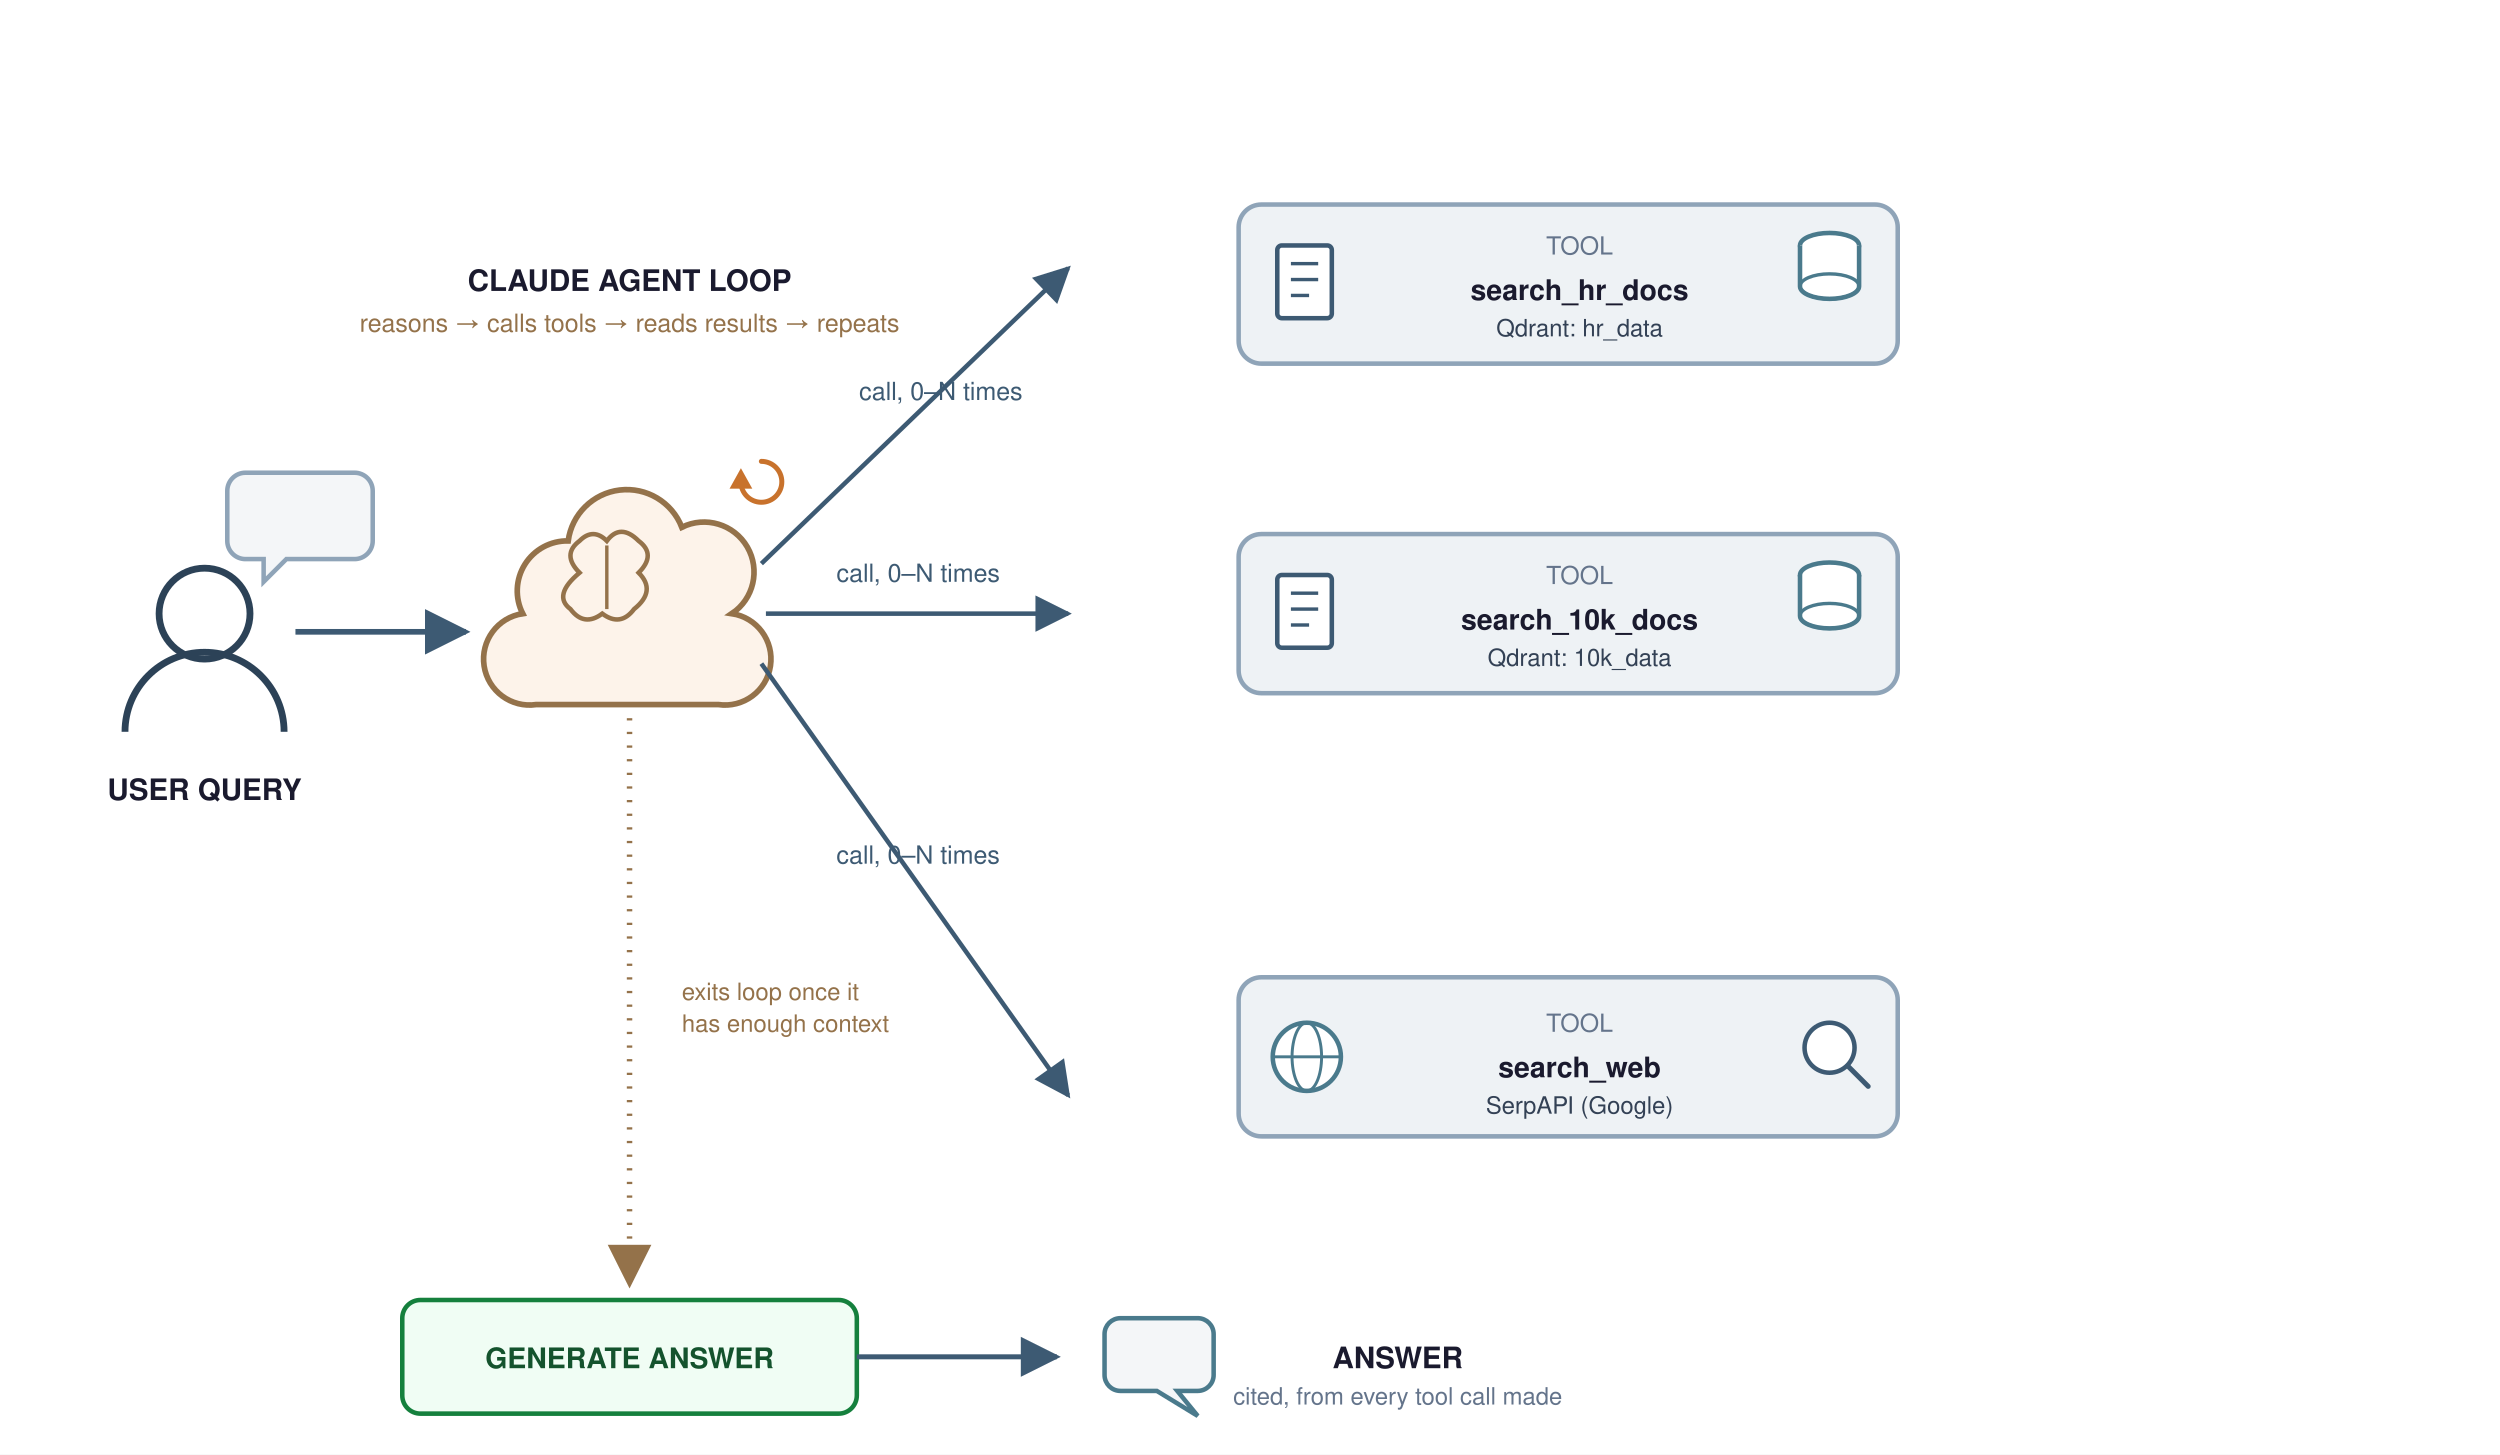
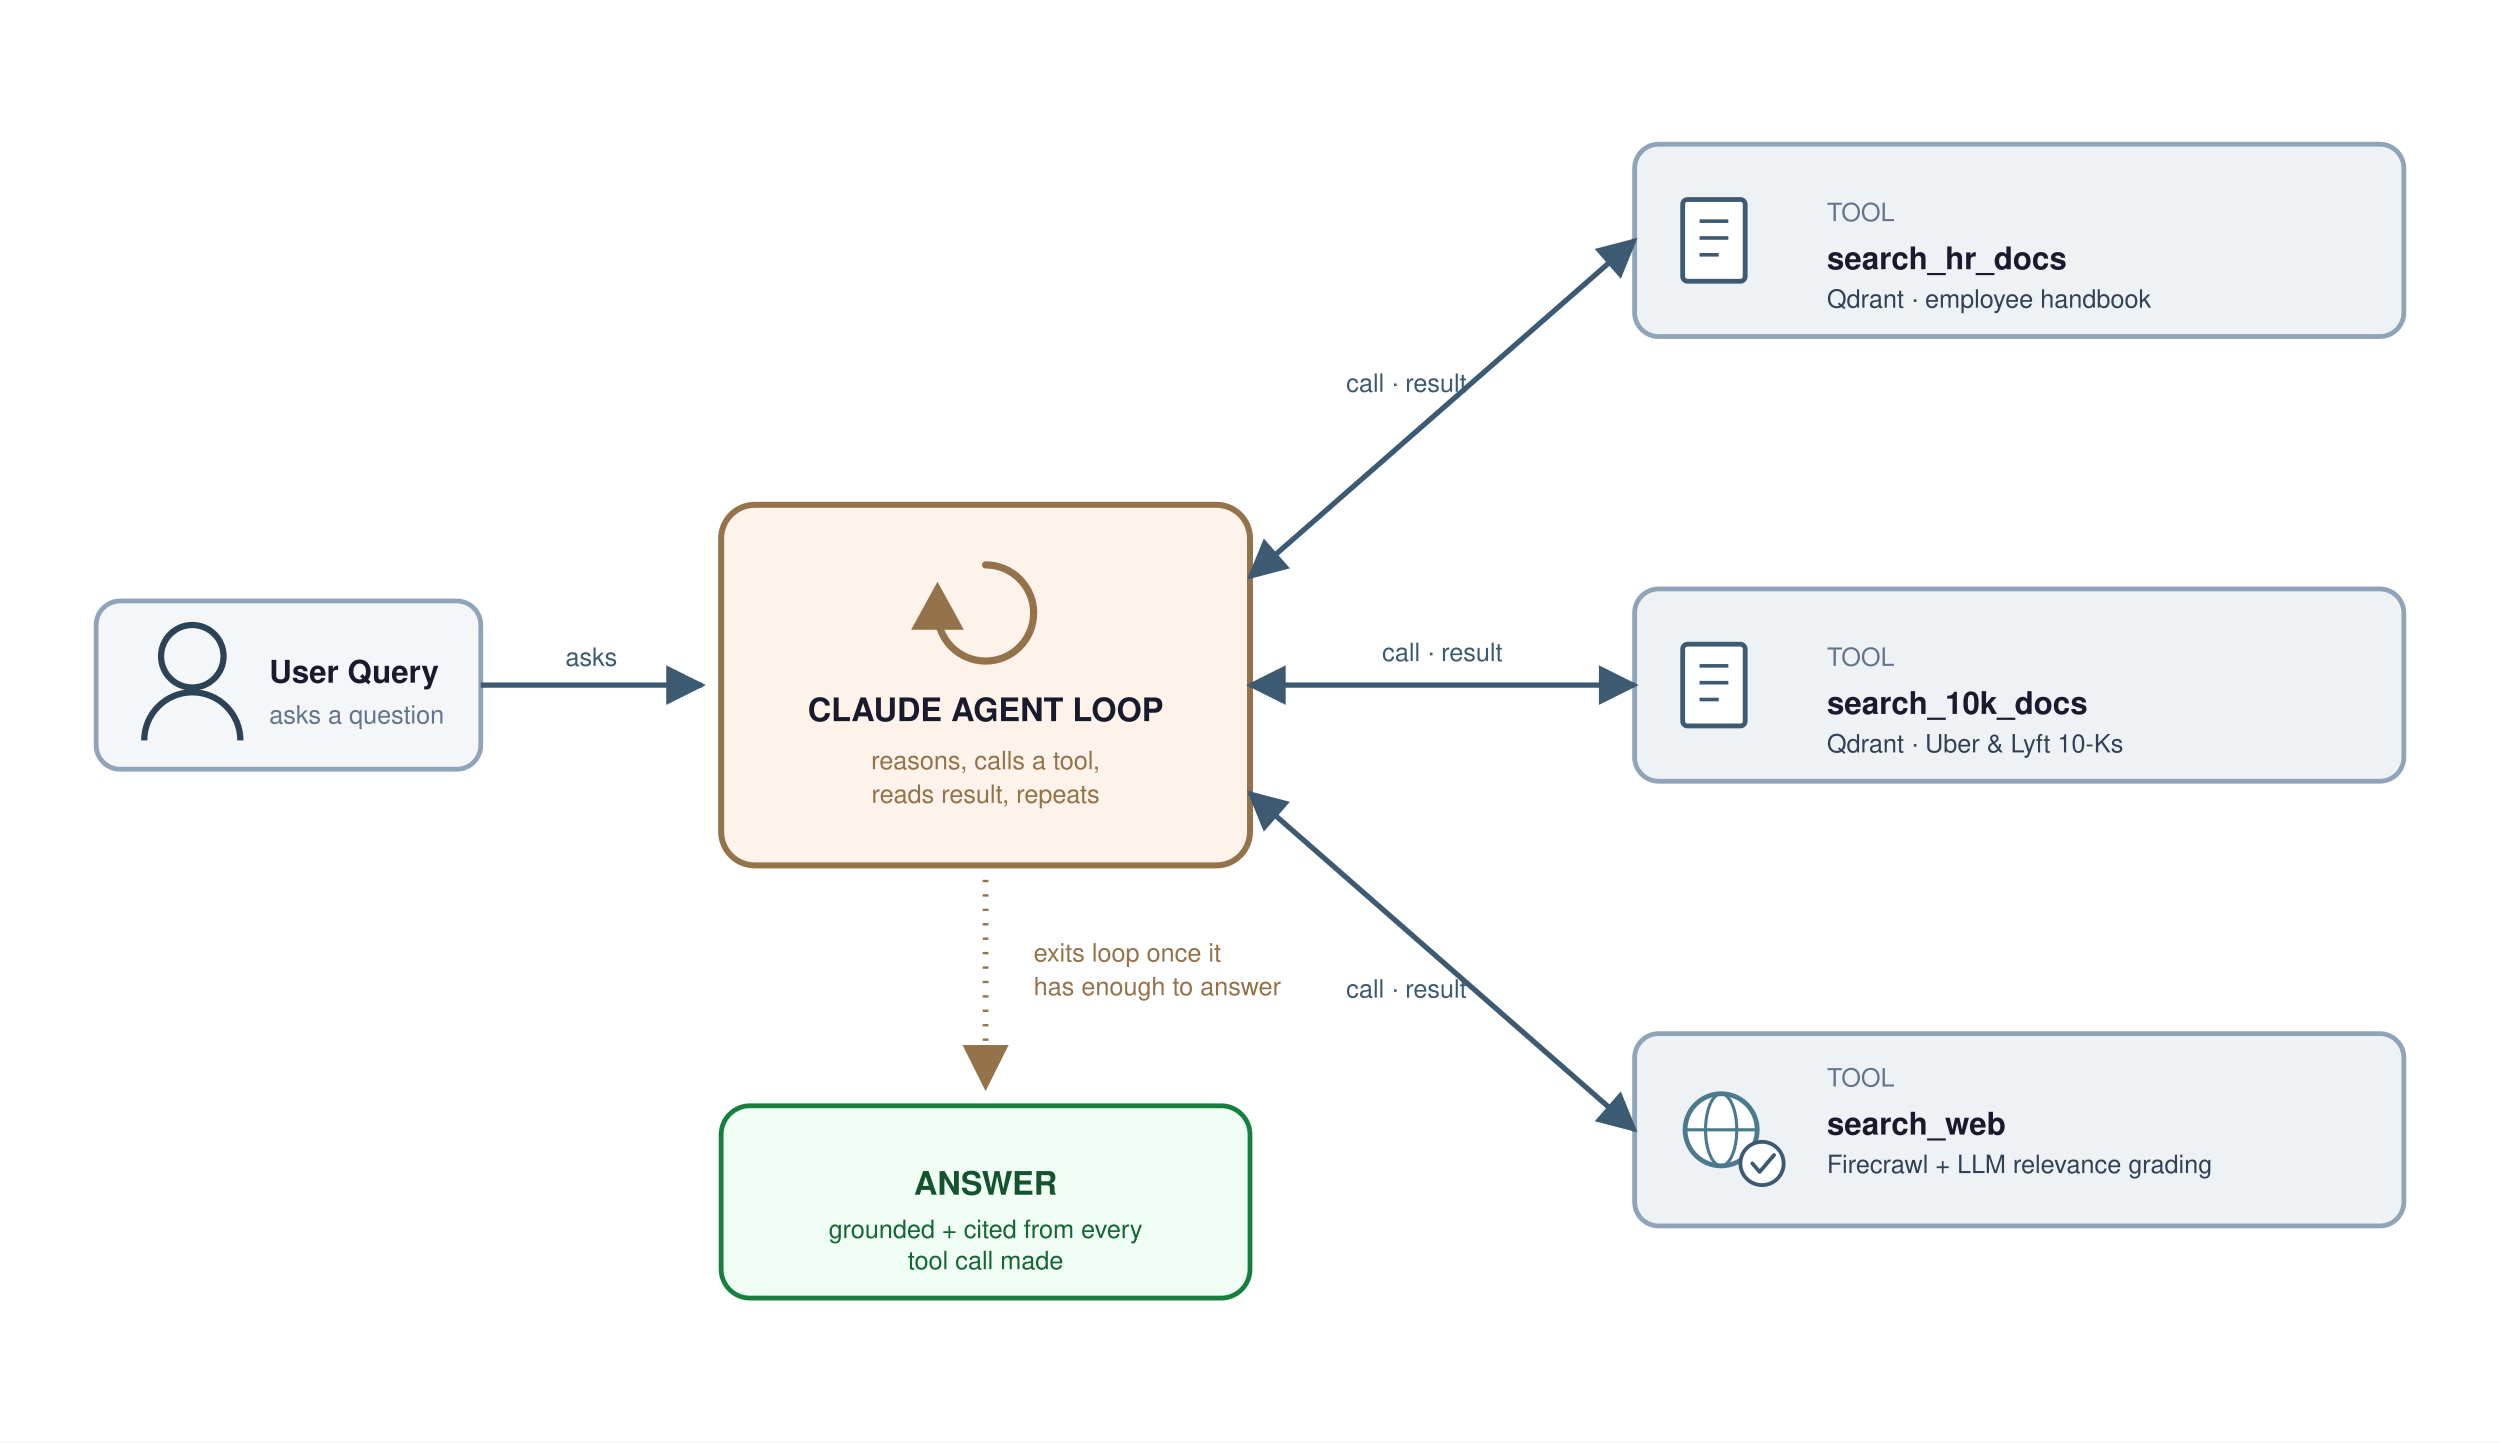
- <svg xmlns="http://www.w3.org/2000/svg" viewBox="0 0 1100 640" font-family="Helvetica, Arial, sans-serif">
+ <svg xmlns="http://www.w3.org/2000/svg" viewBox="0 0 1040 600" font-family="Helvetica, Arial, sans-serif" role="img" aria-label="A user query enters the Claude agent loop, which calls the search_hr_docs, search_10k_docs, and search_web tools, reads each result, repeats as needed, then exits with a cited answer.">
  <defs>
-     <marker id="arrC" viewBox="0 0 10 10" refX="9" refY="5" markerWidth="8" markerHeight="8" orient="auto-start-reverse">
+     <marker id="arrC" viewBox="0 0 10 10" refX="9" refY="5" markerWidth="7.5" markerHeight="7.5" orient="auto-start-reverse">
      <path d="M0,0 L10,5 L0,10 z" fill="#3d5a73" />
    </marker>
    <marker id="arrE" viewBox="0 0 10 10" refX="9" refY="5" markerWidth="8" markerHeight="8" orient="auto-start-reverse">
      <path d="M0,0 L10,5 L0,10 z" fill="#94724a" />
    </marker>
  </defs>
-   <rect x="0" y="0" width="1100" height="640" fill="#ffffff" />
-   <path d="M108,208 h48 a8,8 0 0 1 8,8 v22 a8,8 0 0 1 -8,8 h-30 l-10,10 v-10 h-8 a8,8 0 0 1 -8,-8 v-22 a8,8 0 0 1 8,-8 z" fill="#f4f6f8" stroke="#8fa4b8" stroke-width="2" />
-   <circle cx="90" cy="270" r="20" fill="none" stroke="#2c4257" stroke-width="3" />
-   <path d="M55,322 a35,35 0 0 1 70,0" fill="none" stroke="#2c4257" stroke-width="3" />
-   <text x="90" y="352" text-anchor="middle" font-size="13" font-weight="700" fill="#1a1a2e">USER QUERY</text>
-   <line x1="130" y1="278" x2="205" y2="278" stroke="#3d5a73" stroke-width="2.5" marker-end="url(#arrC)" />
-   <text x="277" y="128" text-anchor="middle" font-size="13" font-weight="700" fill="#1a1a2e">CLAUDE AGENT LOOP</text>
-   <text x="277" y="146" text-anchor="middle" font-size="11" fill="#94724a">reasons → calls tools → reads results → repeats</text>
-   <path d="M230,270            a22,22 0 0 1 20,-32            a26,26 0 0 1 50,-6            a22,22 0 0 1 22,38            a20,20 0 0 1 -6,40 h-80 a20,20 0 0 1 -6,-40 z" fill="#fdf3ea" stroke="#94724a" stroke-width="2.5" />
-   <path d="M255,252 q-8,-8 0,-14 q6,-6 12,0 q6,-8 14,0 q8,6 0,14 q8,8 -2,16 q-6,8 -14,2 q-8,6 -14,-2 q-8,-6 4,-16 z" fill="none" stroke="#94724a" stroke-width="2" />
-   <line x1="267" y1="240" x2="267" y2="268" stroke="#94724a" stroke-width="1.5" />
-   <circle cx="335" cy="212" r="14" fill="#ffffff" />
-   <path d="M335,203 A9,9 0 1 1 326,212" fill="none" stroke="#c8722c" stroke-width="2.2" stroke-linecap="round" />
-   <path d="M326,206 L321,215 L331,215 Z" fill="#c8722c" />
-   <line x1="335" y1="248" x2="470" y2="118" stroke="#3d5a73" stroke-width="2" marker-end="url(#arrC)" />
-   <line x1="337" y1="270" x2="470" y2="270" stroke="#3d5a73" stroke-width="2" marker-end="url(#arrC)" />
-   <line x1="335" y1="292" x2="470" y2="482" stroke="#3d5a73" stroke-width="2" marker-end="url(#arrC)" />
-   <text x="378" y="176" font-size="11" fill="#3d5a73">call, 0–N times</text>
-   <text x="404" y="256" text-anchor="middle" font-size="11" fill="#3d5a73">call, 0–N times</text>
-   <text x="368" y="380" font-size="11" fill="#3d5a73">call, 0–N times</text>
-   <rect x="545" y="90" width="290" height="70" rx="10" fill="#eef2f5" stroke="#8fa4b8" stroke-width="2" />
-   <rect x="562" y="108" width="24" height="32" rx="2" fill="#ffffff" stroke="#3d5a73" stroke-width="2" />
-   <line x1="568" y1="116" x2="580" y2="116" stroke="#3d5a73" stroke-width="1.5" />
-   <line x1="568" y1="123" x2="580" y2="123" stroke="#3d5a73" stroke-width="1.5" />
-   <line x1="568" y1="130" x2="576" y2="130" stroke="#3d5a73" stroke-width="1.5" />
-   <ellipse cx="805" cy="108" rx="13" ry="5.5" fill="#ffffff" stroke="#4a7a8c" stroke-width="2" />
-   <path d="M792,108 v18 a13,5.5 0 0 0 26,0 v-18" fill="#ffffff" stroke="#4a7a8c" stroke-width="2" />
-   <ellipse cx="805" cy="126" rx="13" ry="5.5" fill="none" stroke="#4a7a8c" stroke-width="1.5" />
-   <text x="695" y="112" text-anchor="middle" font-size="11" fill="#64748b">TOOL</text>
-   <text x="695" y="132" text-anchor="middle" font-size="12.5" font-weight="700" fill="#1a1a2e">search_hr_docs</text>
-   <text x="695" y="148" text-anchor="middle" font-size="10.5" fill="#334155">Qdrant: hr_data</text>
-   <rect x="545" y="235" width="290" height="70" rx="10" fill="#eef2f5" stroke="#8fa4b8" stroke-width="2" />
-   <rect x="562" y="253" width="24" height="32" rx="2" fill="#ffffff" stroke="#3d5a73" stroke-width="2" />
-   <line x1="568" y1="261" x2="580" y2="261" stroke="#3d5a73" stroke-width="1.5" />
-   <line x1="568" y1="268" x2="580" y2="268" stroke="#3d5a73" stroke-width="1.5" />
-   <line x1="568" y1="275" x2="576" y2="275" stroke="#3d5a73" stroke-width="1.5" />
-   <ellipse cx="805" cy="253" rx="13" ry="5.5" fill="#ffffff" stroke="#4a7a8c" stroke-width="2" />
-   <path d="M792,253 v18 a13,5.5 0 0 0 26,0 v-18" fill="#ffffff" stroke="#4a7a8c" stroke-width="2" />
-   <ellipse cx="805" cy="271" rx="13" ry="5.5" fill="none" stroke="#4a7a8c" stroke-width="1.5" />
-   <text x="695" y="257" text-anchor="middle" font-size="11" fill="#64748b">TOOL</text>
-   <text x="695" y="277" text-anchor="middle" font-size="12.5" font-weight="700" fill="#1a1a2e">search_10k_docs</text>
-   <text x="695" y="293" text-anchor="middle" font-size="10.5" fill="#334155">Qdrant: 10k_data</text>
-   <rect x="545" y="430" width="290" height="70" rx="10" fill="#eef2f5" stroke="#8fa4b8" stroke-width="2" />
-   <circle cx="575" cy="465" r="15" fill="#ffffff" stroke="#4a7a8c" stroke-width="2" />
-   <ellipse cx="575" cy="465" rx="6.5" ry="15" fill="none" stroke="#4a7a8c" stroke-width="1.3" />
-   <line x1="560" y1="465" x2="590" y2="465" stroke="#4a7a8c" stroke-width="1.3" />
-   <circle cx="805" cy="461" r="11" fill="#ffffff" stroke="#3d5a73" stroke-width="2" />
-   <line x1="813" y1="469" x2="822" y2="478" stroke="#3d5a73" stroke-width="2.2" stroke-linecap="round" />
-   <text x="695" y="454" text-anchor="middle" font-size="11" fill="#64748b">TOOL</text>
-   <text x="695" y="474" text-anchor="middle" font-size="12.5" font-weight="700" fill="#1a1a2e">search_web</text>
-   <text x="695" y="490" text-anchor="middle" font-size="10.5" fill="#334155">SerpAPI (Google)</text>
-   <line x1="277" y1="310" x2="277" y2="565" stroke="#94724a" stroke-width="2.4" stroke-dasharray="1 5" marker-end="url(#arrE)" />
-   <text x="300" y="440" font-size="10.5" fill="#94724a">exits loop once it</text>
-   <text x="300" y="454" font-size="10.5" fill="#94724a">has enough context</text>
-   <rect x="177" y="572" width="200" height="50" rx="8" fill="#f0fdf4" stroke="#15803d" stroke-width="2" />
-   <text x="277" y="602" text-anchor="middle" font-size="12.5" font-weight="700" fill="#14532d">GENERATE ANSWER</text>
-   <line x1="377" y1="597" x2="465" y2="597" stroke="#3d5a73" stroke-width="2.2" marker-end="url(#arrC)" />
-   <path d="M493,580 h34 a7,7 0 0 1 7,7 v18 a7,7 0 0 1 -7,7 h-9 l9,11 l-18,-11 h-16 a7,7 0 0 1 -7,-7 v-18 a7,7 0 0 1 7,-7 z" fill="#f4f6f8" stroke="#4a7a8c" stroke-width="2" />
-   <text x="615" y="602" text-anchor="middle" font-size="13" font-weight="700" fill="#1a1a2e">ANSWER</text>
-   <text x="615" y="618" text-anchor="middle" font-size="10.5" fill="#64748b">cited, from every tool call made</text>
+   <rect x="0" y="0" width="1040" height="600" fill="#ffffff" />
+   <rect x="40" y="250" width="160" height="70" rx="10" fill="#f4f6f8" stroke="#8fa4b8" stroke-width="2" />
+   <circle cx="80" cy="273" r="13" fill="none" stroke="#2c4257" stroke-width="2.6" />
+   <path d="M60,308 a20,20 0 0 1 40,0" fill="none" stroke="#2c4257" stroke-width="2.6" />
+   <text x="112" y="284" font-size="13" font-weight="700" fill="#1a1a2e">User Query</text>
+   <text x="112" y="301" font-size="10.5" fill="#64748b">asks a question</text>
+   <line x1="200" y1="285" x2="292" y2="285" stroke="#3d5a73" stroke-width="2.2" marker-end="url(#arrC)" />
+   <text x="246" y="277" text-anchor="middle" font-size="10.5" fill="#3d5a73">asks</text>
+   <rect x="300" y="210" width="220" height="150" rx="14" fill="#fdf3ea" stroke="#94724a" stroke-width="2.5" />
+   <path d="M410,235 A20,20 0 1 1 390,255" fill="none" stroke="#94724a" stroke-width="3" stroke-linecap="round" />
+   <polygon points="390,242 379,262 401,262" fill="#94724a" />
+   <text x="410" y="300" text-anchor="middle" font-size="13.5" font-weight="700" fill="#1a1a2e">CLAUDE AGENT LOOP</text>
+   <text x="410" y="320" text-anchor="middle" font-size="10.5" fill="#94724a">reasons, calls a tool,</text>
+   <text x="410" y="334" text-anchor="middle" font-size="10.5" fill="#94724a">reads result, repeats</text>
+   <rect x="680" y="60" width="320" height="80" rx="10" fill="#eef2f5" stroke="#8fa4b8" stroke-width="2" />
+   <rect x="700" y="83" width="26" height="34" rx="2" fill="#ffffff" stroke="#3d5a73" stroke-width="2" />
+   <line x1="707" y1="92" x2="719" y2="92" stroke="#3d5a73" stroke-width="1.5" />
+   <line x1="707" y1="99" x2="719" y2="99" stroke="#3d5a73" stroke-width="1.5" />
+   <line x1="707" y1="106" x2="715" y2="106" stroke="#3d5a73" stroke-width="1.5" />
+   <text x="760" y="92" font-size="10.5" fill="#64748b">TOOL</text>
+   <text x="760" y="112" font-size="13" font-weight="700" fill="#1a1a2e">search_hr_docs</text>
+   <text x="760" y="128" font-size="10.5" fill="#334155">Qdrant · employee handbook</text>
+   <rect x="680" y="245" width="320" height="80" rx="10" fill="#eef2f5" stroke="#8fa4b8" stroke-width="2" />
+   <rect x="700" y="268" width="26" height="34" rx="2" fill="#ffffff" stroke="#3d5a73" stroke-width="2" />
+   <line x1="707" y1="277" x2="719" y2="277" stroke="#3d5a73" stroke-width="1.5" />
+   <line x1="707" y1="284" x2="719" y2="284" stroke="#3d5a73" stroke-width="1.5" />
+   <line x1="707" y1="291" x2="715" y2="291" stroke="#3d5a73" stroke-width="1.5" />
+   <text x="760" y="277" font-size="10.5" fill="#64748b">TOOL</text>
+   <text x="760" y="297" font-size="13" font-weight="700" fill="#1a1a2e">search_10k_docs</text>
+   <text x="760" y="313" font-size="10.5" fill="#334155">Qdrant · Uber &amp; Lyft 10-Ks</text>
+   <rect x="680" y="430" width="320" height="80" rx="10" fill="#eef2f5" stroke="#8fa4b8" stroke-width="2" />
+   <circle cx="716" cy="470" r="15" fill="#ffffff" stroke="#4a7a8c" stroke-width="2" />
+   <ellipse cx="716" cy="470" rx="6.5" ry="15" fill="none" stroke="#4a7a8c" stroke-width="1.3" />
+   <line x1="701" y1="470" x2="731" y2="470" stroke="#4a7a8c" stroke-width="1.3" />
+   <circle cx="733" cy="484" r="9" fill="#ffffff" stroke="#3d5a73" stroke-width="1.6" />
+   <path d="M729,484 l3,3.5 l6,-7" fill="none" stroke="#3d5a73" stroke-width="1.6" stroke-linecap="round" stroke-linejoin="round" />
+   <text x="760" y="452" font-size="10.5" fill="#64748b">TOOL</text>
+   <text x="760" y="472" font-size="13" font-weight="700" fill="#1a1a2e">search_web</text>
+   <text x="760" y="488" font-size="10.5" fill="#334155">Firecrawl + LLM relevance grading</text>
+   <line x1="520" y1="240" x2="680" y2="100" stroke="#3d5a73" stroke-width="2.2" marker-start="url(#arrC)" marker-end="url(#arrC)" />
+   <text x="560" y="163" font-size="10.5" fill="#3d5a73">call · result</text>
+   <line x1="520" y1="285" x2="680" y2="285" stroke="#3d5a73" stroke-width="2.2" marker-start="url(#arrC)" marker-end="url(#arrC)" />
+   <text x="600" y="275" text-anchor="middle" font-size="10.5" fill="#3d5a73">call · result</text>
+   <line x1="520" y1="330" x2="680" y2="470" stroke="#3d5a73" stroke-width="2.2" marker-start="url(#arrC)" marker-end="url(#arrC)" />
+   <text x="560" y="415" font-size="10.5" fill="#3d5a73">call · result</text>
+   <line x1="410" y1="360" x2="410" y2="452" stroke="#94724a" stroke-width="2.4" stroke-dasharray="1 5" marker-end="url(#arrE)" />
+   <text x="430" y="400" font-size="10.5" fill="#94724a">exits loop once it</text>
+   <text x="430" y="414" font-size="10.5" fill="#94724a">has enough to answer</text>
+   <rect x="300" y="460" width="220" height="80" rx="12" fill="#f0fdf4" stroke="#15803d" stroke-width="2" />
+   <text x="410" y="497" text-anchor="middle" font-size="13.5" font-weight="700" fill="#14532d">ANSWER</text>
+   <text x="410" y="515" text-anchor="middle" font-size="10.5" fill="#166534">grounded + cited from every</text>
+   <text x="410" y="528" text-anchor="middle" font-size="10.5" fill="#166534">tool call made</text>
</svg>
